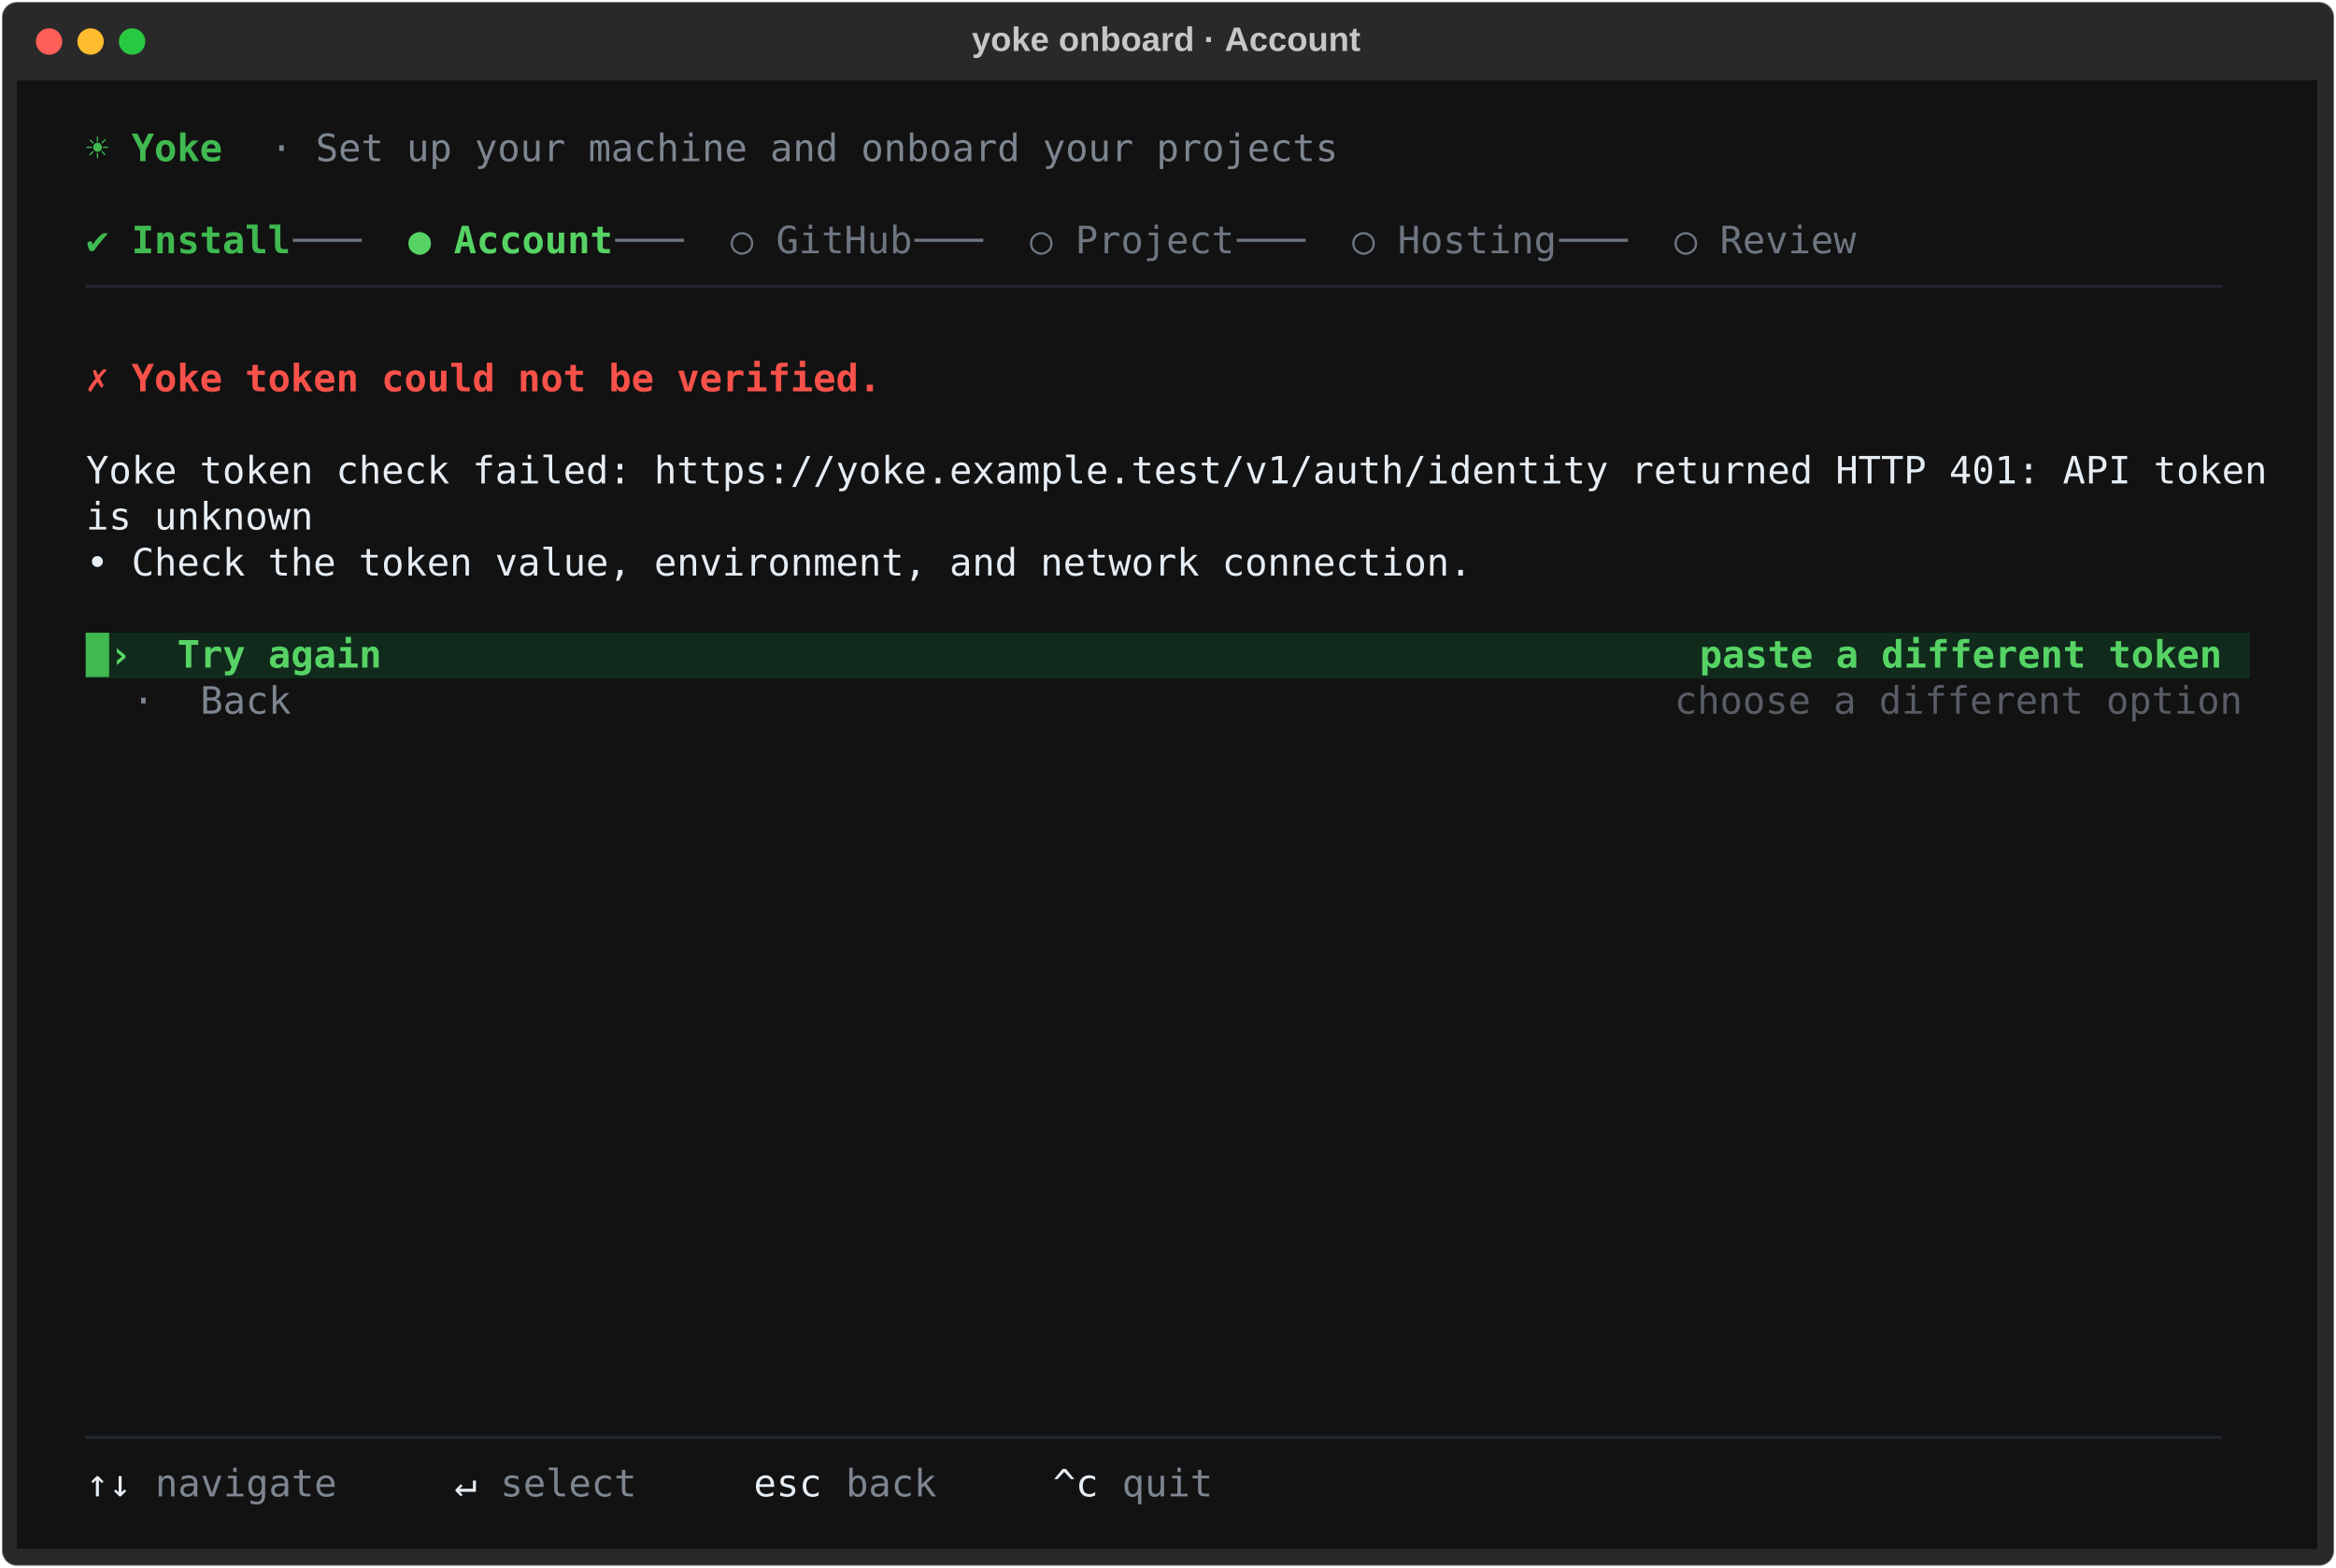
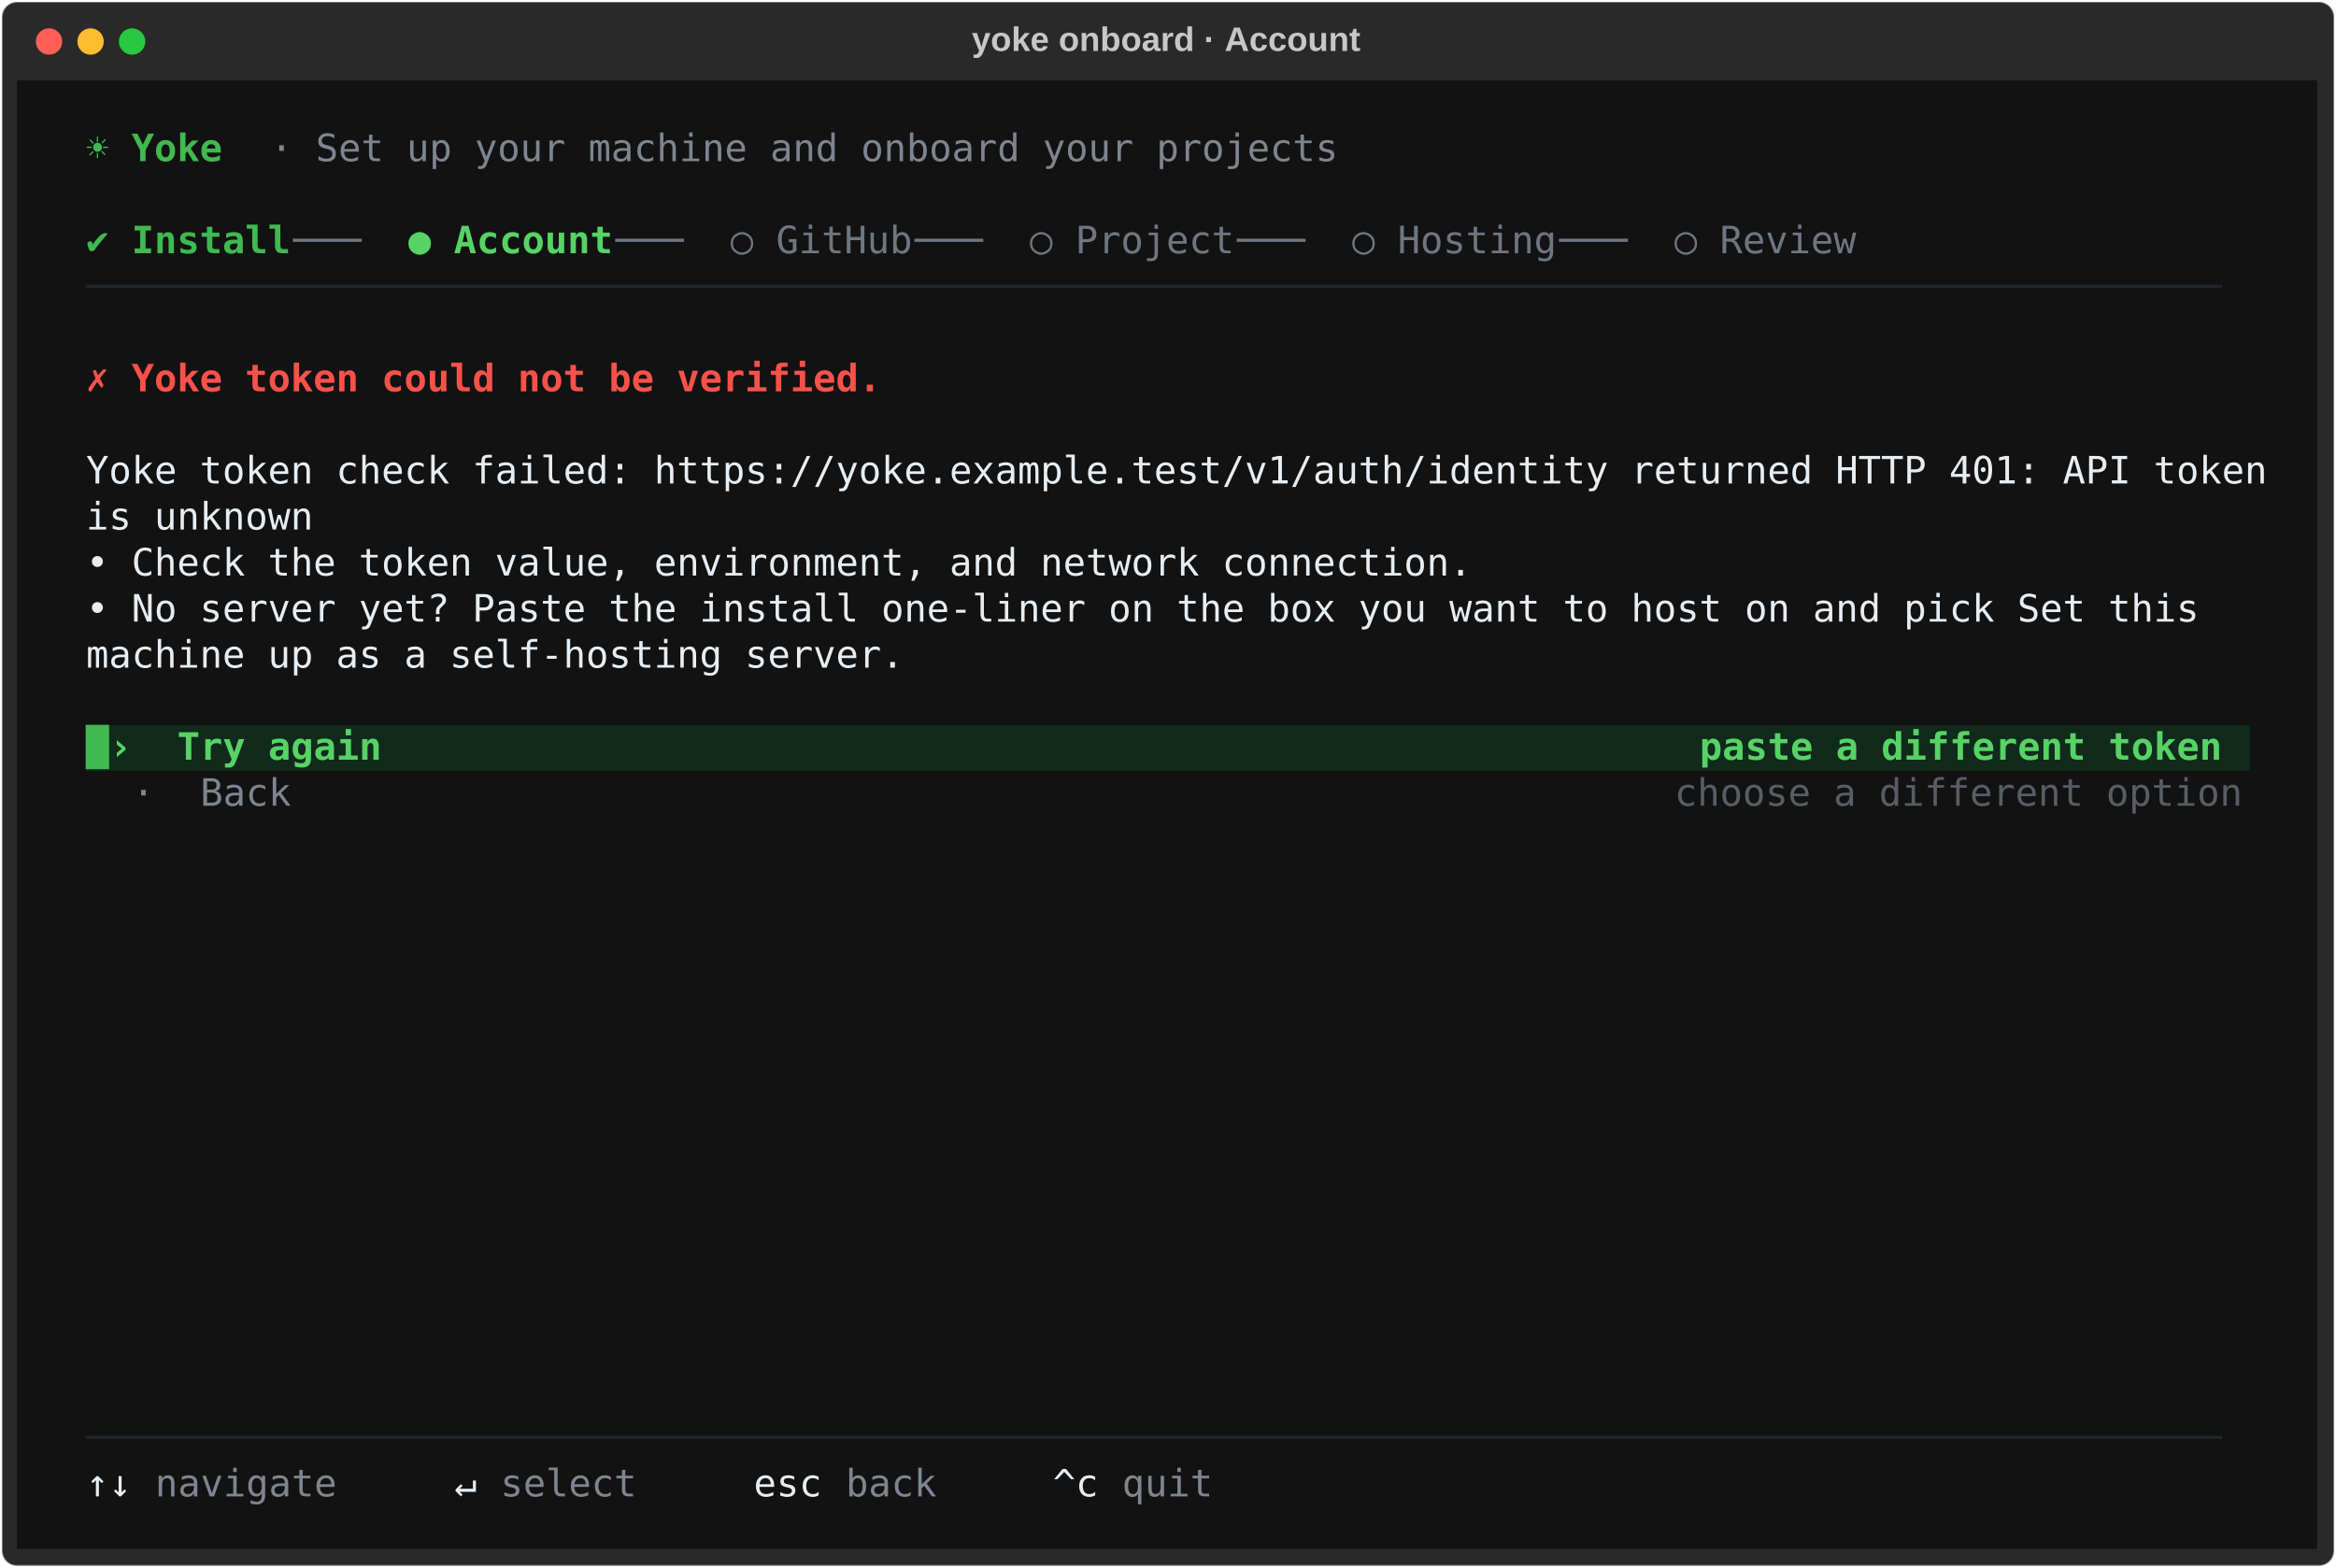
<svg xmlns="http://www.w3.org/2000/svg" class="rich-terminal" viewBox="0 0 1238 830.8">
  <style>

    @font-face {
        font-family: "Fira Code";
        src: local("FiraCode-Regular"),
                url("https://cdnjs.cloudflare.com/ajax/libs/firacode/{{VERSION}}/woff2/FiraCode-Regular.woff2") format("woff2"),
                url("https://cdnjs.cloudflare.com/ajax/libs/firacode/{{VERSION}}/woff/FiraCode-Regular.woff") format("woff");
        font-style: normal;
        font-weight: 400;
    }
    @font-face {
        font-family: "Fira Code";
        src: local("FiraCode-Bold"),
                url("https://cdnjs.cloudflare.com/ajax/libs/firacode/{{VERSION}}/woff2/FiraCode-Bold.woff2") format("woff2"),
                url("https://cdnjs.cloudflare.com/ajax/libs/firacode/{{VERSION}}/woff/FiraCode-Bold.woff") format("woff");
        font-style: bold;
        font-weight: 700;
    }

    .terminal-YOKE-matrix {
        font-family: Fira Code, monospace;
        font-size: 20px;
        line-height: 24.4px;
        font-variant-east-asian: full-width;
    }

    .terminal-YOKE-title {
        font-size: 18px;
        font-weight: bold;
        font-family: arial;
    }

.terminal-YOKE-r2 { fill: #3fb950;font-weight: bold }
.terminal-YOKE-r3 { fill: #e6edf3 }
.terminal-YOKE-r4 { fill: #7d8590 }
.terminal-YOKE-r5 { fill: #6e7681 }
.terminal-YOKE-r6 { fill: #56d364;font-weight: bold }
.terminal-YOKE-r7 { fill: #21262d }
.terminal-YOKE-r8 { fill: #f85149;font-weight: bold }
.terminal-YOKE-r9 { fill: #3fb950 }
.terminal-YOKE-r11 { fill: #585d65 }
    </style>
  <defs>
    <clipPath id="terminal-YOKE-clip-terminal">
      <rect x="0" y="0" width="1219.0" height="779.8" />
    </clipPath>
    <clipPath id="terminal-YOKE-line-0">
      <rect x="0" y="1.5" width="1220" height="24.65" />
    </clipPath>
    <clipPath id="terminal-YOKE-line-1">
      <rect x="0" y="25.9" width="1220" height="24.65" />
    </clipPath>
    <clipPath id="terminal-YOKE-line-2">
      <rect x="0" y="50.3" width="1220" height="24.65" />
    </clipPath>
    <clipPath id="terminal-YOKE-line-3">
      <rect x="0" y="74.7" width="1220" height="24.65" />
    </clipPath>
    <clipPath id="terminal-YOKE-line-4">
      <rect x="0" y="99.1" width="1220" height="24.65" />
    </clipPath>
    <clipPath id="terminal-YOKE-line-5">
      <rect x="0" y="123.5" width="1220" height="24.65" />
    </clipPath>
    <clipPath id="terminal-YOKE-line-6">
      <rect x="0" y="147.9" width="1220" height="24.65" />
    </clipPath>
    <clipPath id="terminal-YOKE-line-7">
      <rect x="0" y="172.3" width="1220" height="24.65" />
    </clipPath>
    <clipPath id="terminal-YOKE-line-8">
      <rect x="0" y="196.7" width="1220" height="24.65" />
    </clipPath>
    <clipPath id="terminal-YOKE-line-9">
      <rect x="0" y="221.1" width="1220" height="24.65" />
    </clipPath>
    <clipPath id="terminal-YOKE-line-10">
      <rect x="0" y="245.5" width="1220" height="24.65" />
    </clipPath>
    <clipPath id="terminal-YOKE-line-11">
      <rect x="0" y="269.9" width="1220" height="24.65" />
    </clipPath>
    <clipPath id="terminal-YOKE-line-12">
      <rect x="0" y="294.3" width="1220" height="24.65" />
    </clipPath>
    <clipPath id="terminal-YOKE-line-13">
      <rect x="0" y="318.7" width="1220" height="24.65" />
    </clipPath>
    <clipPath id="terminal-YOKE-line-14">
      <rect x="0" y="343.1" width="1220" height="24.65" />
    </clipPath>
    <clipPath id="terminal-YOKE-line-15">
      <rect x="0" y="367.5" width="1220" height="24.65" />
    </clipPath>
    <clipPath id="terminal-YOKE-line-16">
      <rect x="0" y="391.9" width="1220" height="24.65" />
    </clipPath>
    <clipPath id="terminal-YOKE-line-17">
      <rect x="0" y="416.3" width="1220" height="24.65" />
    </clipPath>
    <clipPath id="terminal-YOKE-line-18">
      <rect x="0" y="440.7" width="1220" height="24.65" />
    </clipPath>
    <clipPath id="terminal-YOKE-line-19">
      <rect x="0" y="465.1" width="1220" height="24.65" />
    </clipPath>
    <clipPath id="terminal-YOKE-line-20">
      <rect x="0" y="489.5" width="1220" height="24.65" />
    </clipPath>
    <clipPath id="terminal-YOKE-line-21">
      <rect x="0" y="513.9" width="1220" height="24.65" />
    </clipPath>
    <clipPath id="terminal-YOKE-line-22">
      <rect x="0" y="538.3" width="1220" height="24.65" />
    </clipPath>
    <clipPath id="terminal-YOKE-line-23">
      <rect x="0" y="562.7" width="1220" height="24.65" />
    </clipPath>
    <clipPath id="terminal-YOKE-line-24">
      <rect x="0" y="587.1" width="1220" height="24.65" />
    </clipPath>
    <clipPath id="terminal-YOKE-line-25">
      <rect x="0" y="611.5" width="1220" height="24.65" />
    </clipPath>
    <clipPath id="terminal-YOKE-line-26">
      <rect x="0" y="635.9" width="1220" height="24.65" />
    </clipPath>
    <clipPath id="terminal-YOKE-line-27">
      <rect x="0" y="660.3" width="1220" height="24.65" />
    </clipPath>
    <clipPath id="terminal-YOKE-line-28">
      <rect x="0" y="684.7" width="1220" height="24.65" />
    </clipPath>
    <clipPath id="terminal-YOKE-line-29">
      <rect x="0" y="709.1" width="1220" height="24.65" />
    </clipPath>
    <clipPath id="terminal-YOKE-line-30">
      <rect x="0" y="733.5" width="1220" height="24.65" />
    </clipPath>
  </defs>
  <rect fill="#292929" stroke="rgba(255,255,255,0.35)" stroke-width="1" x="1" y="1" width="1236" height="828.8" rx="8" />
  <text class="terminal-YOKE-title" fill="#c5c8c6" text-anchor="middle" x="618" y="27">yoke onboard · Account</text>
  <g transform="translate(26,22)">
    <circle cx="0" cy="0" r="7" fill="#ff5f57" />
    <circle cx="22" cy="0" r="7" fill="#febc2e" />
    <circle cx="44" cy="0" r="7" fill="#28c840" />
  </g>
  <g transform="translate(9, 41)" clip-path="url(#terminal-YOKE-clip-terminal)">
    <rect fill="#121212" x="0" y="1.5" width="1220" height="24.65" shape-rendering="crispEdges" />
    <rect fill="#121212" x="0" y="25.9" width="36.6" height="24.65" shape-rendering="crispEdges" />
    <rect fill="#121212" x="36.6" y="25.9" width="73.2" height="24.65" shape-rendering="crispEdges" />
    <rect fill="#121212" x="109.8" y="25.9" width="24.4" height="24.65" shape-rendering="crispEdges" />
    <rect fill="#121212" x="134.2" y="25.9" width="573.4" height="24.65" shape-rendering="crispEdges" />
    <rect fill="#121212" x="707.6" y="25.9" width="512.4" height="24.65" shape-rendering="crispEdges" />
    <rect fill="#121212" x="0" y="50.3" width="1220" height="24.65" shape-rendering="crispEdges" />
    <rect fill="#121212" x="0" y="74.7" width="36.6" height="24.65" shape-rendering="crispEdges" />
    <rect fill="#121212" x="36.6" y="74.7" width="109.8" height="24.65" shape-rendering="crispEdges" />
    <rect fill="#121212" x="146.4" y="74.7" width="61" height="24.65" shape-rendering="crispEdges" />
    <rect fill="#121212" x="207.4" y="74.7" width="109.8" height="24.65" shape-rendering="crispEdges" />
    <rect fill="#121212" x="317.2" y="74.7" width="61" height="24.65" shape-rendering="crispEdges" />
    <rect fill="#121212" x="378.2" y="74.7" width="97.6" height="24.65" shape-rendering="crispEdges" />
    <rect fill="#121212" x="475.8" y="74.7" width="61" height="24.65" shape-rendering="crispEdges" />
    <rect fill="#121212" x="536.8" y="74.7" width="109.8" height="24.65" shape-rendering="crispEdges" />
    <rect fill="#121212" x="646.6" y="74.7" width="61" height="24.65" shape-rendering="crispEdges" />
    <rect fill="#121212" x="707.6" y="74.7" width="109.8" height="24.65" shape-rendering="crispEdges" />
    <rect fill="#121212" x="817.4" y="74.7" width="61" height="24.65" shape-rendering="crispEdges" />
    <rect fill="#121212" x="878.4" y="74.7" width="97.6" height="24.65" shape-rendering="crispEdges" />
    <rect fill="#121212" x="976" y="74.7" width="244" height="24.65" shape-rendering="crispEdges" />
    <rect fill="#121212" x="0" y="99.1" width="36.6" height="24.65" shape-rendering="crispEdges" />
    <rect fill="#121212" x="36.6" y="99.1" width="1146.8" height="24.65" shape-rendering="crispEdges" />
    <rect fill="#121212" x="1183.4" y="99.1" width="36.6" height="24.65" shape-rendering="crispEdges" />
    <rect fill="#121212" x="0" y="123.5" width="1220" height="24.65" shape-rendering="crispEdges" />
    <rect fill="#121212" x="0" y="147.9" width="36.6" height="24.65" shape-rendering="crispEdges" />
    <rect fill="#121212" x="36.6" y="147.9" width="427" height="24.65" shape-rendering="crispEdges" />
    <rect fill="#121212" x="463.6" y="147.9" width="756.4" height="24.65" shape-rendering="crispEdges" />
    <rect fill="#121212" x="0" y="172.3" width="36.6" height="24.65" shape-rendering="crispEdges" />
    <rect fill="#121212" x="36.6" y="172.3" width="0" height="24.65" shape-rendering="crispEdges" />
    <rect fill="#121212" x="36.6" y="172.3" width="1183.4" height="24.65" shape-rendering="crispEdges" />
    <rect fill="#121212" x="0" y="196.7" width="36.6" height="24.65" shape-rendering="crispEdges" />
    <rect fill="#121212" x="36.6" y="196.7" width="1171.2" height="24.65" shape-rendering="crispEdges" />
    <rect fill="#121212" x="1207.8" y="196.7" width="12.2" height="24.65" shape-rendering="crispEdges" />
    <rect fill="#121212" x="0" y="221.1" width="36.6" height="24.65" shape-rendering="crispEdges" />
    <rect fill="#121212" x="36.6" y="221.1" width="122" height="24.65" shape-rendering="crispEdges" />
    <rect fill="#121212" x="158.6" y="221.1" width="1061.4" height="24.65" shape-rendering="crispEdges" />
    <rect fill="#121212" x="0" y="245.5" width="36.6" height="24.65" shape-rendering="crispEdges" />
    <rect fill="#121212" x="36.6" y="245.5" width="768.6" height="24.65" shape-rendering="crispEdges" />
    <rect fill="#121212" x="805.2" y="245.5" width="414.8" height="24.65" shape-rendering="crispEdges" />
    <rect fill="#121212" x="0" y="269.9" width="36.6" height="24.65" shape-rendering="crispEdges" />
-     <rect fill="#121212" x="36.6" y="269.9" width="0" height="24.65" shape-rendering="crispEdges" />
-     <rect fill="#121212" x="36.6" y="269.9" width="1183.4" height="24.65" shape-rendering="crispEdges" />
+     <rect fill="#121212" x="36.6" y="269.9" width="1159" height="24.65" shape-rendering="crispEdges" />
+     <rect fill="#121212" x="1195.6" y="269.9" width="24.4" height="24.65" shape-rendering="crispEdges" />
    <rect fill="#121212" x="0" y="294.3" width="36.6" height="24.65" shape-rendering="crispEdges" />
-     <rect fill="#102a1c" x="36.6" y="294.3" width="12.2" height="24.65" shape-rendering="crispEdges" />
-     <rect fill="#102a1c" x="48.8" y="294.3" width="1134.6" height="24.65" shape-rendering="crispEdges" />
-     <rect fill="#121212" x="1183.4" y="294.3" width="36.6" height="24.65" shape-rendering="crispEdges" />
+     <rect fill="#121212" x="36.6" y="294.3" width="439.2" height="24.65" shape-rendering="crispEdges" />
+     <rect fill="#121212" x="475.8" y="294.3" width="744.2" height="24.65" shape-rendering="crispEdges" />
    <rect fill="#121212" x="0" y="318.7" width="36.6" height="24.65" shape-rendering="crispEdges" />
-     <rect fill="#121212" x="36.6" y="318.7" width="12.2" height="24.65" shape-rendering="crispEdges" />
-     <rect fill="#121212" x="48.8" y="318.7" width="12.2" height="24.65" shape-rendering="crispEdges" />
-     <rect fill="#121212" x="61" y="318.7" width="817.4" height="24.65" shape-rendering="crispEdges" />
-     <rect fill="#121212" x="878.4" y="318.7" width="305" height="24.65" shape-rendering="crispEdges" />
-     <rect fill="#121212" x="1183.4" y="318.7" width="36.6" height="24.65" shape-rendering="crispEdges" />
+     <rect fill="#121212" x="36.6" y="318.7" width="0" height="24.65" shape-rendering="crispEdges" />
+     <rect fill="#121212" x="36.6" y="318.7" width="1183.4" height="24.65" shape-rendering="crispEdges" />
    <rect fill="#121212" x="0" y="343.1" width="36.6" height="24.65" shape-rendering="crispEdges" />
-     <rect fill="#121212" x="36.6" y="343.1" width="1183.4" height="24.65" shape-rendering="crispEdges" />
+     <rect fill="#102a1c" x="36.6" y="343.1" width="12.2" height="24.65" shape-rendering="crispEdges" />
+     <rect fill="#102a1c" x="48.8" y="343.1" width="1134.6" height="24.65" shape-rendering="crispEdges" />
+     <rect fill="#121212" x="1183.4" y="343.1" width="36.6" height="24.65" shape-rendering="crispEdges" />
    <rect fill="#121212" x="0" y="367.5" width="36.6" height="24.65" shape-rendering="crispEdges" />
-     <rect fill="#121212" x="36.6" y="367.5" width="1183.4" height="24.65" shape-rendering="crispEdges" />
+     <rect fill="#121212" x="36.6" y="367.5" width="12.2" height="24.65" shape-rendering="crispEdges" />
+     <rect fill="#121212" x="48.8" y="367.5" width="12.2" height="24.65" shape-rendering="crispEdges" />
+     <rect fill="#121212" x="61" y="367.5" width="817.4" height="24.65" shape-rendering="crispEdges" />
+     <rect fill="#121212" x="878.4" y="367.5" width="305" height="24.65" shape-rendering="crispEdges" />
+     <rect fill="#121212" x="1183.4" y="367.5" width="36.6" height="24.65" shape-rendering="crispEdges" />
    <rect fill="#121212" x="0" y="391.9" width="36.6" height="24.65" shape-rendering="crispEdges" />
    <rect fill="#121212" x="36.6" y="391.9" width="1183.4" height="24.65" shape-rendering="crispEdges" />
    <rect fill="#121212" x="0" y="416.3" width="36.6" height="24.65" shape-rendering="crispEdges" />
    <rect fill="#121212" x="36.6" y="416.3" width="1183.4" height="24.65" shape-rendering="crispEdges" />
    <rect fill="#121212" x="0" y="440.7" width="36.6" height="24.65" shape-rendering="crispEdges" />
    <rect fill="#121212" x="36.6" y="440.7" width="1183.4" height="24.65" shape-rendering="crispEdges" />
    <rect fill="#121212" x="0" y="465.1" width="36.6" height="24.65" shape-rendering="crispEdges" />
    <rect fill="#121212" x="36.6" y="465.1" width="1183.4" height="24.65" shape-rendering="crispEdges" />
    <rect fill="#121212" x="0" y="489.5" width="36.6" height="24.65" shape-rendering="crispEdges" />
    <rect fill="#121212" x="36.6" y="489.5" width="1183.4" height="24.65" shape-rendering="crispEdges" />
    <rect fill="#121212" x="0" y="513.9" width="36.6" height="24.65" shape-rendering="crispEdges" />
    <rect fill="#121212" x="36.6" y="513.9" width="1183.4" height="24.65" shape-rendering="crispEdges" />
    <rect fill="#121212" x="0" y="538.3" width="36.6" height="24.65" shape-rendering="crispEdges" />
    <rect fill="#121212" x="36.6" y="538.3" width="1183.4" height="24.65" shape-rendering="crispEdges" />
    <rect fill="#121212" x="0" y="562.7" width="36.6" height="24.65" shape-rendering="crispEdges" />
    <rect fill="#121212" x="36.6" y="562.7" width="1183.4" height="24.65" shape-rendering="crispEdges" />
    <rect fill="#121212" x="0" y="587.1" width="36.6" height="24.65" shape-rendering="crispEdges" />
    <rect fill="#121212" x="36.6" y="587.1" width="1183.4" height="24.65" shape-rendering="crispEdges" />
    <rect fill="#121212" x="0" y="611.5" width="36.6" height="24.65" shape-rendering="crispEdges" />
    <rect fill="#121212" x="36.6" y="611.5" width="1183.4" height="24.65" shape-rendering="crispEdges" />
    <rect fill="#121212" x="0" y="635.9" width="36.6" height="24.65" shape-rendering="crispEdges" />
    <rect fill="#121212" x="36.6" y="635.9" width="1183.4" height="24.65" shape-rendering="crispEdges" />
    <rect fill="#121212" x="0" y="660.3" width="36.6" height="24.65" shape-rendering="crispEdges" />
    <rect fill="#121212" x="36.6" y="660.3" width="1183.4" height="24.65" shape-rendering="crispEdges" />
    <rect fill="#121212" x="0" y="684.7" width="36.6" height="24.65" shape-rendering="crispEdges" />
    <rect fill="#121212" x="36.6" y="684.7" width="1183.4" height="24.65" shape-rendering="crispEdges" />
    <rect fill="#121212" x="0" y="709.1" width="36.6" height="24.65" shape-rendering="crispEdges" />
    <rect fill="#121212" x="36.6" y="709.1" width="1146.8" height="24.65" shape-rendering="crispEdges" />
    <rect fill="#121212" x="1183.4" y="709.1" width="36.6" height="24.65" shape-rendering="crispEdges" />
    <rect fill="#121212" x="0" y="733.5" width="36.6" height="24.65" shape-rendering="crispEdges" />
    <rect fill="#121212" x="36.6" y="733.5" width="24.4" height="24.65" shape-rendering="crispEdges" />
    <rect fill="#121212" x="61" y="733.5" width="12.2" height="24.65" shape-rendering="crispEdges" />
    <rect fill="#121212" x="73.2" y="733.5" width="97.6" height="24.65" shape-rendering="crispEdges" />
    <rect fill="#121212" x="170.8" y="733.5" width="61" height="24.65" shape-rendering="crispEdges" />
    <rect fill="#121212" x="231.8" y="733.5" width="12.2" height="24.65" shape-rendering="crispEdges" />
    <rect fill="#121212" x="244" y="733.5" width="12.2" height="24.65" shape-rendering="crispEdges" />
    <rect fill="#121212" x="256.2" y="733.5" width="73.2" height="24.65" shape-rendering="crispEdges" />
    <rect fill="#121212" x="329.4" y="733.5" width="61" height="24.65" shape-rendering="crispEdges" />
    <rect fill="#121212" x="390.4" y="733.5" width="36.6" height="24.65" shape-rendering="crispEdges" />
    <rect fill="#121212" x="427" y="733.5" width="12.2" height="24.65" shape-rendering="crispEdges" />
    <rect fill="#121212" x="439.2" y="733.5" width="48.8" height="24.65" shape-rendering="crispEdges" />
    <rect fill="#121212" x="488" y="733.5" width="61" height="24.65" shape-rendering="crispEdges" />
    <rect fill="#121212" x="549" y="733.5" width="24.4" height="24.65" shape-rendering="crispEdges" />
    <rect fill="#121212" x="573.4" y="733.5" width="12.2" height="24.65" shape-rendering="crispEdges" />
    <rect fill="#121212" x="585.6" y="733.5" width="48.8" height="24.65" shape-rendering="crispEdges" />
    <rect fill="#121212" x="634.4" y="733.5" width="585.6" height="24.65" shape-rendering="crispEdges" />
    <rect fill="#121212" x="0" y="757.9" width="1220" height="24.65" shape-rendering="crispEdges" />
    <g class="terminal-YOKE-matrix">
      <text class="terminal-YOKE-r2" x="36.6" y="44.4" textLength="73.2" clip-path="url(#terminal-YOKE-line-1)">☀ Yoke</text>
      <text class="terminal-YOKE-r4" x="134.2" y="44.4" textLength="573.4" clip-path="url(#terminal-YOKE-line-1)">· Set up your machine and onboard your projects</text>
      <text class="terminal-YOKE-r2" x="36.6" y="93.2" textLength="109.8" clip-path="url(#terminal-YOKE-line-3)">✔ Install</text>
      <text class="terminal-YOKE-r5" x="146.4" y="93.2" textLength="61" clip-path="url(#terminal-YOKE-line-3)"> ─── </text>
      <text class="terminal-YOKE-r6" x="207.4" y="93.2" textLength="109.8" clip-path="url(#terminal-YOKE-line-3)">● Account</text>
      <text class="terminal-YOKE-r5" x="317.2" y="93.2" textLength="61" clip-path="url(#terminal-YOKE-line-3)"> ─── </text>
      <text class="terminal-YOKE-r5" x="378.2" y="93.2" textLength="97.6" clip-path="url(#terminal-YOKE-line-3)">○ GitHub</text>
      <text class="terminal-YOKE-r5" x="475.8" y="93.2" textLength="61" clip-path="url(#terminal-YOKE-line-3)"> ─── </text>
      <text class="terminal-YOKE-r5" x="536.8" y="93.2" textLength="109.8" clip-path="url(#terminal-YOKE-line-3)">○ Project</text>
      <text class="terminal-YOKE-r5" x="646.6" y="93.2" textLength="61" clip-path="url(#terminal-YOKE-line-3)"> ─── </text>
      <text class="terminal-YOKE-r5" x="707.6" y="93.2" textLength="109.8" clip-path="url(#terminal-YOKE-line-3)">○ Hosting</text>
      <text class="terminal-YOKE-r5" x="817.4" y="93.2" textLength="61" clip-path="url(#terminal-YOKE-line-3)"> ─── </text>
      <text class="terminal-YOKE-r5" x="878.4" y="93.2" textLength="97.6" clip-path="url(#terminal-YOKE-line-3)">○ Review</text>
      <text class="terminal-YOKE-r7" x="36.6" y="117.6" textLength="1146.8" clip-path="url(#terminal-YOKE-line-4)">──────────────────────────────────────────────────────────────────────────────────────────────</text>
      <text class="terminal-YOKE-r8" x="36.6" y="166.4" textLength="427" clip-path="url(#terminal-YOKE-line-6)">✗ Yoke token could not be verified.</text>
      <text class="terminal-YOKE-r3" x="36.6" y="215.2" textLength="1171.2" clip-path="url(#terminal-YOKE-line-8)">Yoke token check failed: https://yoke.example.test/v1/auth/identity returned HTTP 401: API token</text>
      <text class="terminal-YOKE-r3" x="36.6" y="239.6" textLength="122" clip-path="url(#terminal-YOKE-line-9)">is unknown</text>
      <text class="terminal-YOKE-r3" x="36.6" y="264" textLength="768.6" clip-path="url(#terminal-YOKE-line-10)">  • Check the token value, environment, and network connection.</text>
-       <text class="terminal-YOKE-r9" x="36.6" y="312.8" textLength="12.2" clip-path="url(#terminal-YOKE-line-12)">█</text>
-       <text class="terminal-YOKE-r6" x="48.8" y="312.8" textLength="1134.6" clip-path="url(#terminal-YOKE-line-12)">›  Try again                                                          paste a different token</text>
-       <text class="terminal-YOKE-r4" x="61" y="337.2" textLength="817.4" clip-path="url(#terminal-YOKE-line-13)">·  Back                                                            </text>
-       <text class="terminal-YOKE-r11" x="878.4" y="337.2" textLength="305" clip-path="url(#terminal-YOKE-line-13)">choose a different option</text>
+       <text class="terminal-YOKE-r3" x="36.6" y="288.4" textLength="1159" clip-path="url(#terminal-YOKE-line-11)">  • No server yet? Paste the install one-liner on the box you want to host on and pick Set this</text>
+       <text class="terminal-YOKE-r3" x="36.6" y="312.8" textLength="439.2" clip-path="url(#terminal-YOKE-line-12)">machine up as a self-hosting server.</text>
+       <text class="terminal-YOKE-r9" x="36.6" y="361.6" textLength="12.2" clip-path="url(#terminal-YOKE-line-14)">█</text>
+       <text class="terminal-YOKE-r6" x="48.8" y="361.6" textLength="1134.6" clip-path="url(#terminal-YOKE-line-14)">›  Try again                                                          paste a different token</text>
+       <text class="terminal-YOKE-r4" x="61" y="386" textLength="817.4" clip-path="url(#terminal-YOKE-line-15)">·  Back                                                            </text>
+       <text class="terminal-YOKE-r11" x="878.4" y="386" textLength="305" clip-path="url(#terminal-YOKE-line-15)">choose a different option</text>
      <text class="terminal-YOKE-r7" x="36.6" y="727.6" textLength="1146.8" clip-path="url(#terminal-YOKE-line-29)">──────────────────────────────────────────────────────────────────────────────────────────────</text>
      <text class="terminal-YOKE-r3" x="36.6" y="752" textLength="24.4" clip-path="url(#terminal-YOKE-line-30)">↑↓</text>
      <text class="terminal-YOKE-r4" x="73.2" y="752" textLength="97.6" clip-path="url(#terminal-YOKE-line-30)">navigate</text>
      <text class="terminal-YOKE-r3" x="231.8" y="752" textLength="12.2" clip-path="url(#terminal-YOKE-line-30)">↵</text>
      <text class="terminal-YOKE-r4" x="256.2" y="752" textLength="73.2" clip-path="url(#terminal-YOKE-line-30)">select</text>
      <text class="terminal-YOKE-r3" x="390.4" y="752" textLength="36.6" clip-path="url(#terminal-YOKE-line-30)">esc</text>
      <text class="terminal-YOKE-r4" x="439.2" y="752" textLength="48.8" clip-path="url(#terminal-YOKE-line-30)">back</text>
      <text class="terminal-YOKE-r3" x="549" y="752" textLength="24.4" clip-path="url(#terminal-YOKE-line-30)">^c</text>
      <text class="terminal-YOKE-r4" x="585.6" y="752" textLength="48.8" clip-path="url(#terminal-YOKE-line-30)">quit</text>
    </g>
  </g>
</svg>
